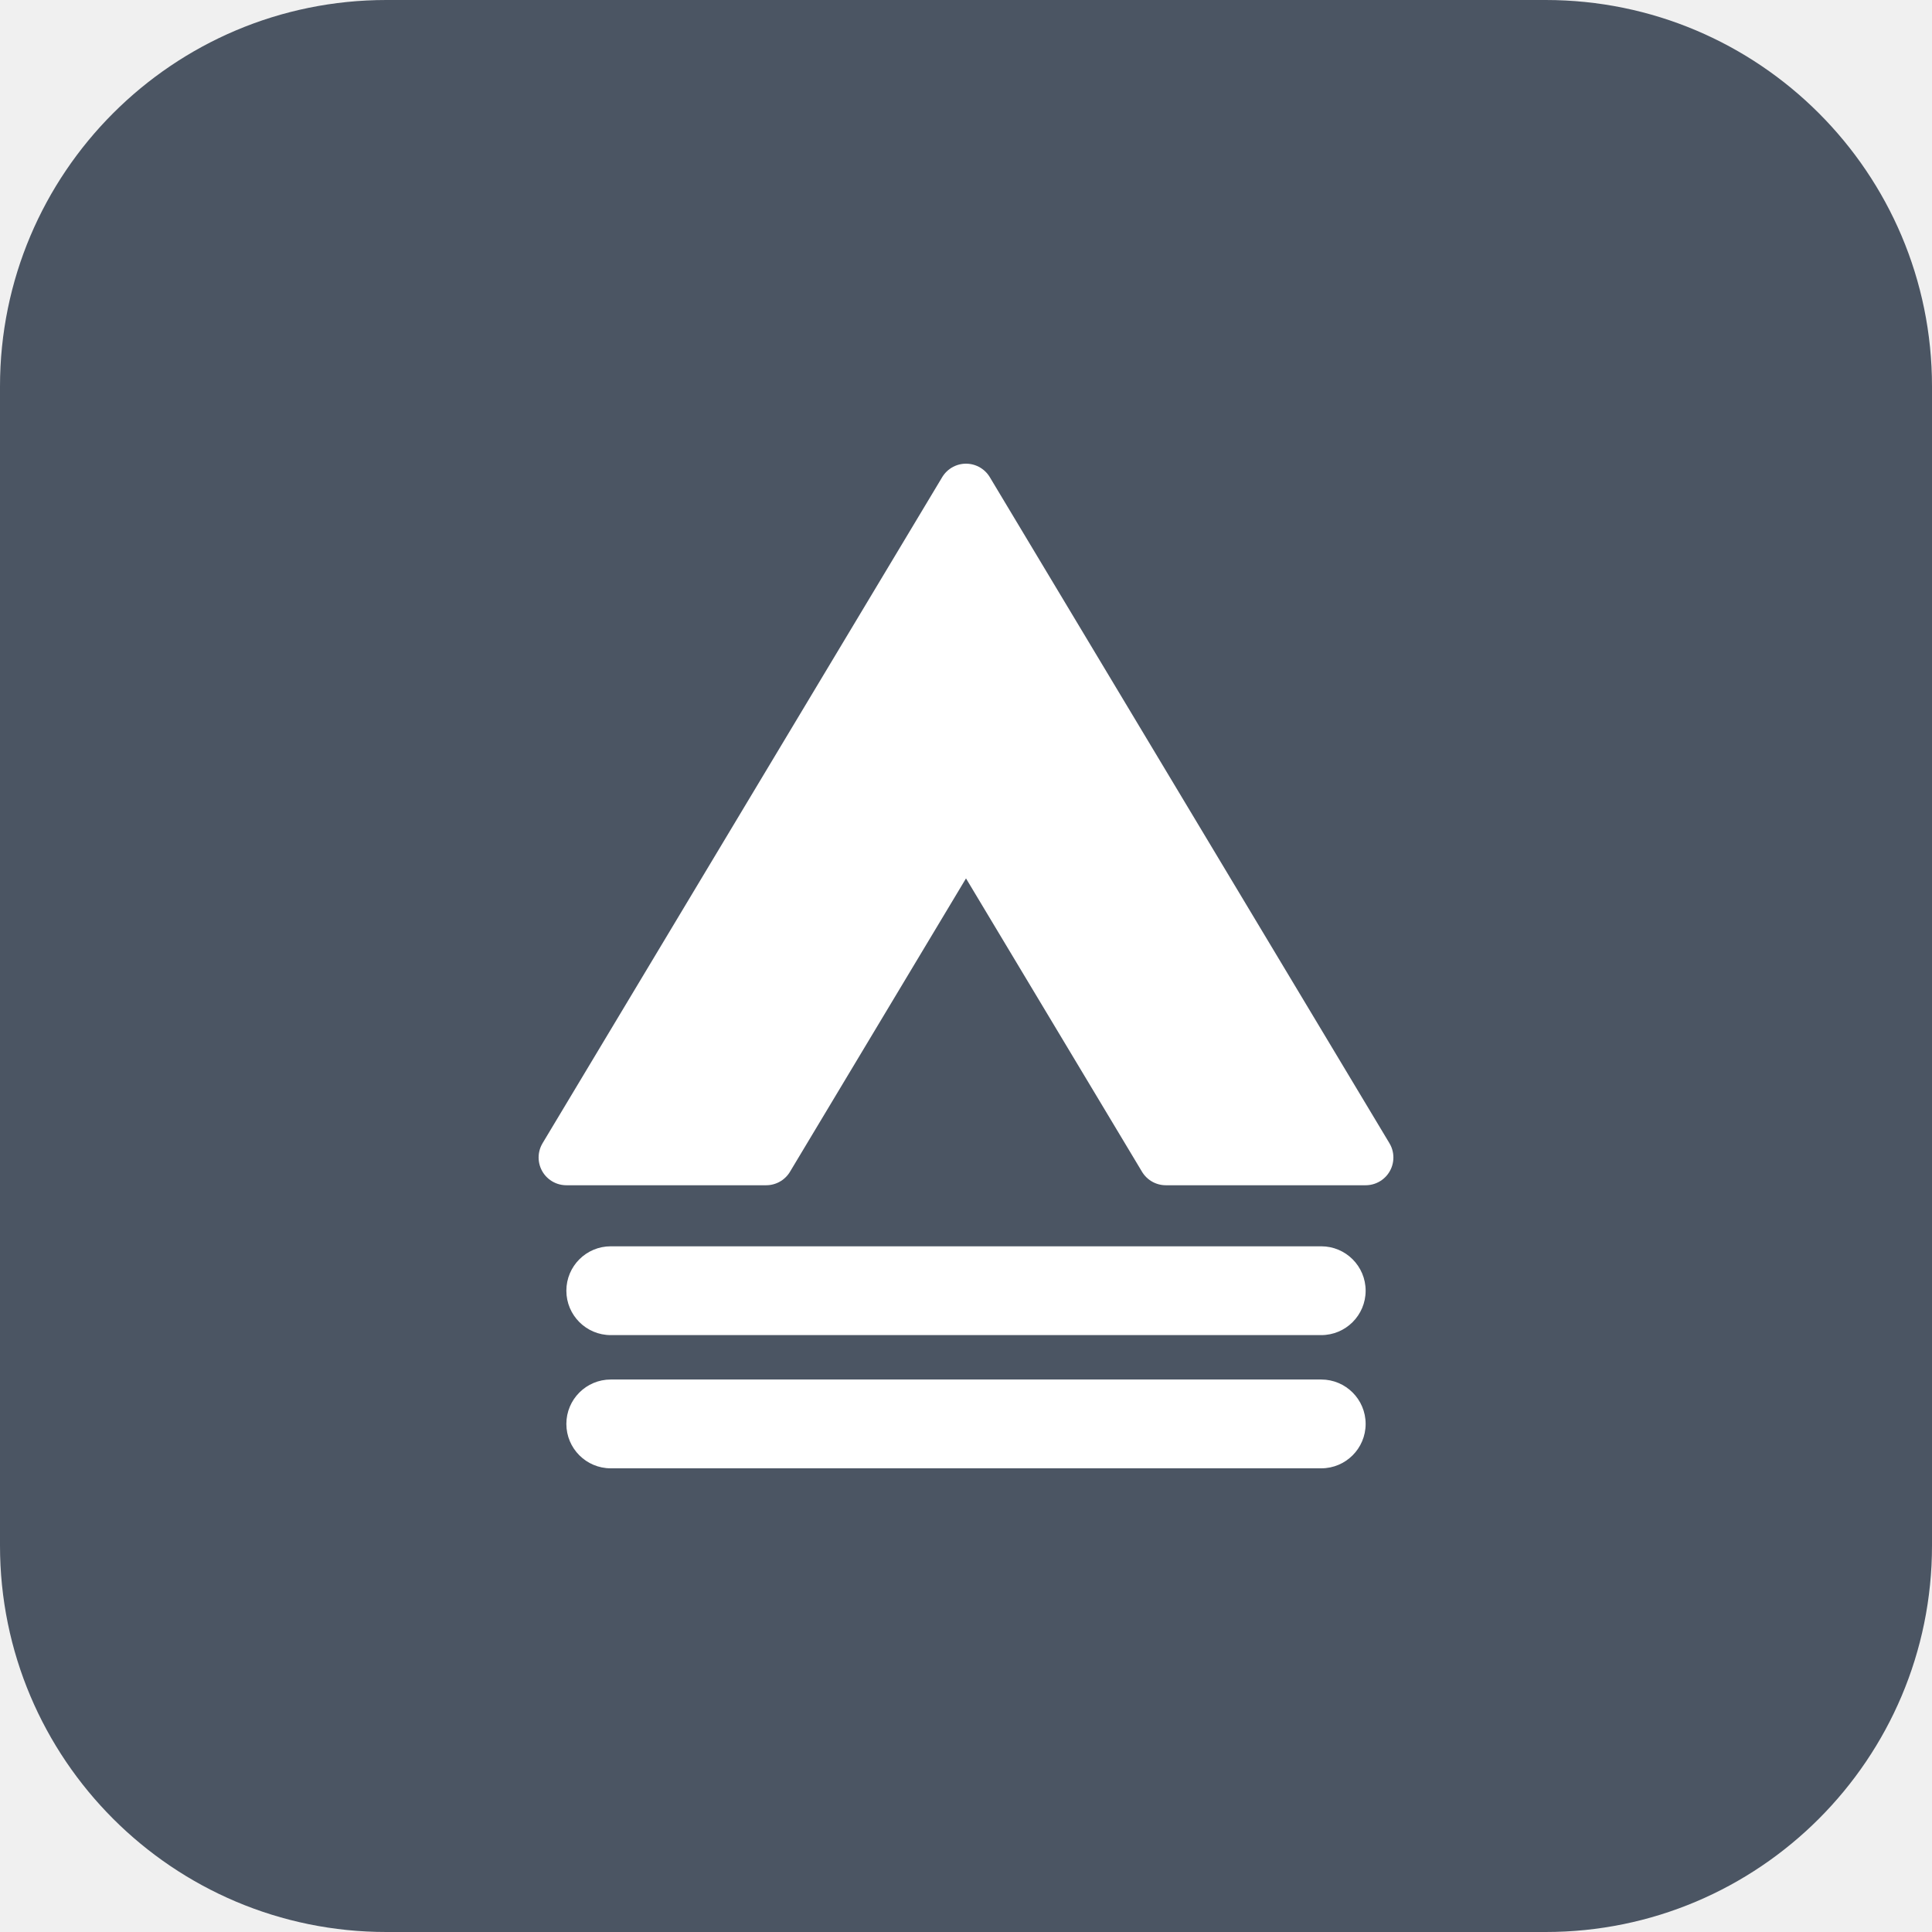
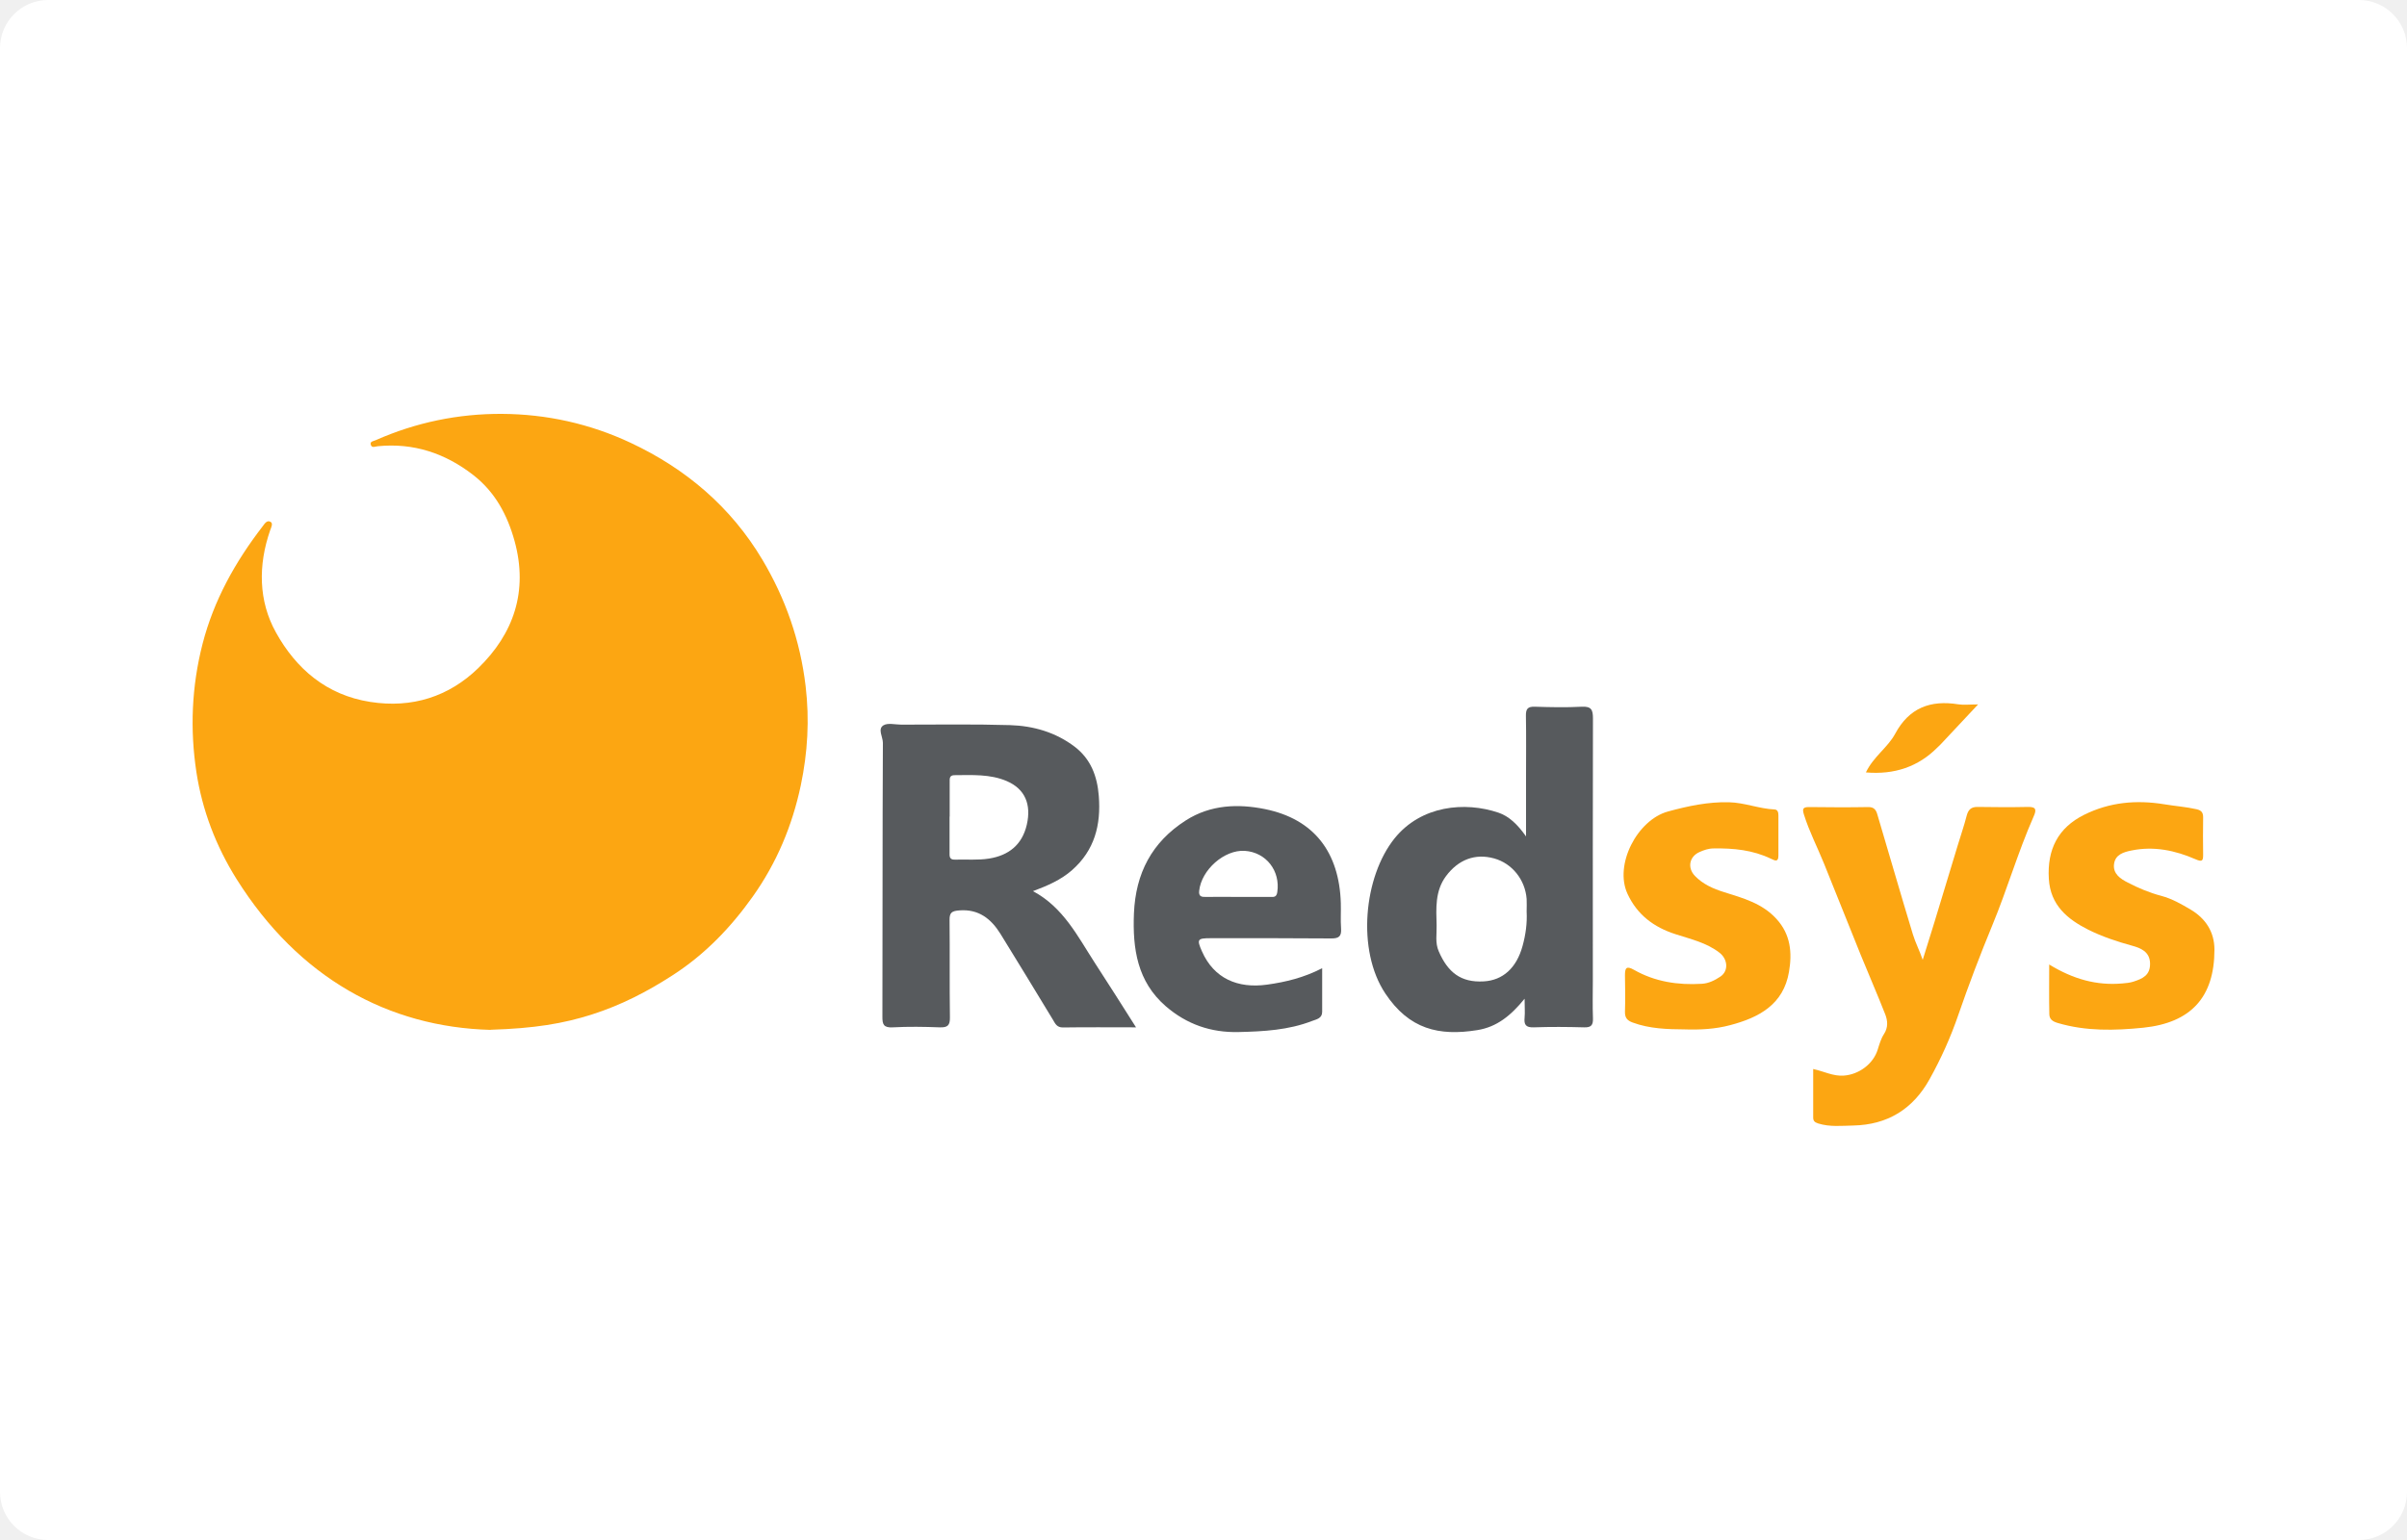
- <svg xmlns="http://www.w3.org/2000/svg" width="50" height="50" viewBox="0 0 50 50">
-   <rect width="50" height="50" rx="10" fill="#4B5563" />
-   <g transform="translate(25 25) scale(0.57459) translate(-32 -33.375)">
-     <path d="M32 12 L50 42 H41 L32 27 L23 42 H14 Z" fill="#FFFFFF" stroke="#FFFFFF" stroke-width="2.5" stroke-linejoin="round" />
-     <rect x="14" y="46" width="36" height="4" rx="2" fill="#FFFFFF" />
-     <rect x="14" y="52" width="36" height="4" rx="2" fill="#FFFFFF" />
+ <svg xmlns="http://www.w3.org/2000/svg" viewBox="0 0 200 128">
+   <defs>
+     <style>
+       .cls-1 {
+         fill: #fff;
+       }
+ 
+       .cls-2 {
+         fill: #fca612;
+       }
+ 
+       .cls-3 {
+         fill: #575a5d;
+       }
+     </style>
+   </defs>
+   <g id="BG">
+     <rect class="cls-1" x="0" y="0" width="200" height="128" rx="4" ry="4" />
+   </g>
+   <g id="LOGOS">
+     <g>
+       <path class="cls-2" d="m40.76,85.6c-8.51-.23-15.95-4.33-21.1-12.53-1.72-2.74-2.86-5.74-3.34-8.89-.54-3.54-.4-7.12.51-10.66.94-3.65,2.72-6.82,4.99-9.77.16-.21.36-.56.67-.37.21.13.05.44-.04.69-1.01,2.9-.98,5.88.48,8.5,1.67,3.01,4.19,5.2,7.83,5.77,3.49.55,6.55-.45,8.98-2.81,2.94-2.86,4.16-6.38,3.02-10.55-.61-2.21-1.64-4.1-3.44-5.5-2.33-1.81-4.97-2.69-7.94-2.39-.21.02-.48.17-.57-.12-.09-.29.22-.3.4-.38,3.34-1.48,6.87-2.21,10.5-2.19,3.71.02,7.31.82,10.68,2.4,4.59,2.15,8.34,5.33,10.95,9.71,1.93,3.24,3.15,6.73,3.6,10.52.33,2.8.17,5.51-.4,8.24-.71,3.36-2.01,6.46-4,9.26-1.82,2.56-3.95,4.78-6.62,6.51-2.13,1.38-4.32,2.51-6.74,3.28-2.38.76-4.79,1.16-8.42,1.27Z" />
+       <path class="cls-3" d="m94.38,85.39c-2.14,0-4.11-.02-6.06.01-.51,0-.64-.32-.83-.64-1.45-2.38-2.89-4.77-4.36-7.14-.78-1.25-1.81-2.08-3.43-1.95-.6.05-.81.17-.8.8.03,2.7-.01,5.39.03,8.09.01.68-.2.85-.85.83-1.3-.05-2.6-.07-3.9,0-.76.04-.87-.24-.86-.91.02-7.58,0-15.16.04-22.74,0-.49-.45-1.14.04-1.45.37-.23.99-.06,1.49-.06,3.01,0,6.03-.05,9.04.04,1.93.06,3.78.59,5.36,1.79,1.34,1.02,1.88,2.44,2.01,4.1.19,2.41-.35,4.51-2.22,6.16-.92.81-2.02,1.29-3.25,1.75,2.52,1.34,3.71,3.75,5.14,5.96,1.12,1.72,2.22,3.46,3.43,5.37Zm-15.48-17.52c0,.98,0,1.96,0,2.94,0,.32-.05.66.45.64.95-.03,1.91.06,2.84-.09,1.61-.26,2.74-1.13,3.13-2.82.38-1.68-.14-2.96-1.67-3.62-1.38-.59-2.87-.5-4.34-.49-.44,0-.4.3-.4.59,0,.95,0,1.9,0,2.85Z" />
+       <path class="cls-3" d="m126.68,83.01c-1.14,1.4-2.3,2.35-3.93,2.61-3.19.51-5.66-.07-7.64-3.04-2.4-3.6-1.79-9.71.76-12.89,2.21-2.75,5.85-3.09,8.65-2.14.85.29,1.57.96,2.28,1.97,0-1.85,0-3.42,0-4.98,0-1.68.02-3.36-.01-5.04-.01-.57.14-.78.74-.76,1.3.04,2.6.07,3.9,0,.8-.04.93.26.93.97-.02,7.26-.01,14.52-.01,21.78,0,1.05-.03,2.09.01,3.14.02.57-.14.78-.74.76-1.39-.04-2.79-.05-4.18,0-.66.02-.82-.22-.76-.81.04-.44,0-.89,0-1.58Zm.17-7.25c0-.35.02-.7,0-1.04-.12-1.6-1.21-2.96-2.7-3.37-1.58-.44-2.98.1-4,1.47-.92,1.24-.82,2.68-.78,4.09.02.72-.14,1.45.18,2.17.75,1.73,1.83,2.6,3.73,2.49,1.6-.09,2.73-1.12,3.23-2.94.26-.94.39-1.89.34-2.86Z" />
+       <path class="cls-2" d="m150.64,88.85c.92.19,1.67.62,2.57.55,1.24-.09,2.44-.96,2.81-2.16.14-.44.27-.91.52-1.29.36-.55.31-1.11.11-1.63-.65-1.66-1.37-3.3-2.04-4.95-1.02-2.53-2.03-5.06-3.05-7.59-.55-1.36-1.23-2.67-1.67-4.08-.14-.46-.1-.62.42-.62,1.65.02,3.3.03,4.95,0,.46,0,.62.25.72.58.99,3.33,1.95,6.67,2.96,9.99.21.7.56,1.36.82,2.13.32-1.04.65-2.08.97-3.12.65-2.14,1.3-4.29,1.95-6.43.24-.8.52-1.6.73-2.42.13-.5.36-.75.91-.74,1.4.02,2.79.03,4.19,0,.73-.02.69.29.46.81-1.3,2.95-2.19,6.04-3.42,9.01-1.02,2.47-1.97,4.97-2.84,7.49-.64,1.86-1.43,3.61-2.38,5.32-1.38,2.49-3.5,3.79-6.34,3.85-.97.02-1.95.13-2.91-.17-.32-.1-.42-.23-.42-.5,0-1.33,0-2.65,0-4.04Z" />
+       <path class="cls-3" d="m109.86,80.49c0,1.29,0,2.45,0,3.61,0,.55-.47.62-.84.76-1.96.76-4.01.87-6.09.92-2.32.06-4.33-.65-6.06-2.14-2.37-2.05-2.77-4.78-2.65-7.72.14-3.33,1.48-5.92,4.31-7.73,2.06-1.32,4.37-1.39,6.58-.94,4.08.83,6.17,3.59,6.3,7.81.02.7-.03,1.4.02,2.09.05.67-.17.86-.84.85-3.33-.03-6.66-.02-9.99-.02-1.11,0-1.17.09-.73,1.09.99,2.25,2.96,3.11,5.41,2.77,1.57-.22,3.05-.58,4.57-1.36Zm-6.99-5.94c.89,0,1.78,0,2.67,0,.28,0,.52.05.59-.39.27-1.77-.92-3.32-2.7-3.44-1.7-.11-3.61,1.58-3.79,3.33-.05.46.19.51.56.5.89-.02,1.78,0,2.67,0Z" />
+       <path class="cls-2" d="m170.26,80.16c2.01,1.23,3.96,1.77,6.1,1.58.31-.03.6-.05.91-.15.77-.25,1.4-.53,1.38-1.52-.02-.99-.82-1.28-1.47-1.46-1.27-.35-2.51-.76-3.67-1.34-1.72-.87-3.14-2.03-3.27-4.22-.15-2.44.76-4.25,2.94-5.33,2.11-1.05,4.34-1.25,6.66-.87.89.15,1.79.21,2.67.41.45.1.56.32.55.72-.01,1.01-.02,2.03,0,3.04,0,.51-.05.65-.63.4-1.69-.74-3.47-1.11-5.32-.73-.65.13-1.34.33-1.45,1.11-.12.83.55,1.26,1.15,1.56.88.46,1.82.85,2.77,1.1.9.24,1.68.69,2.44,1.14,1.23.73,1.98,1.84,1.98,3.33,0,3.95-1.95,6.08-5.91,6.49-2.39.24-4.76.3-7.1-.39-.45-.13-.7-.32-.71-.73-.03-1.32-.01-2.64-.01-4.15Z" />
+       <path class="cls-2" d="m140.01,85.56c-1.47-.01-2.94-.05-4.35-.57-.44-.16-.65-.39-.64-.88.03-1.01.02-2.03,0-3.04,0-.6.1-.83.75-.46,1.74.99,3.65,1.28,5.63,1.16.58-.03,1.1-.3,1.55-.6.7-.47.61-1.45-.07-1.98-1.08-.84-2.39-1.13-3.65-1.54-1.81-.58-3.19-1.61-4-3.36-1.12-2.42.81-6.14,3.36-6.84,1.68-.46,3.33-.81,5.07-.77,1.29.03,2.5.54,3.79.6.27.01.32.26.32.5,0,1.11,0,2.22,0,3.33,0,.58-.29.42-.61.27-1.51-.73-3.12-.89-4.78-.86-.43,0-.81.14-1.17.3-.85.38-1.02,1.31-.38,1.98.66.69,1.52,1.07,2.42,1.35,1.58.5,3.17.92,4.36,2.23,1.18,1.29,1.31,2.81,1.04,4.39-.46,2.73-2.5,3.81-4.9,4.44-1.24.33-2.5.39-3.78.35Z" />
+       <path class="cls-2" d="m155.04,64.2c.62-1.31,1.81-2.06,2.43-3.21,1.16-2.16,2.93-2.82,5.24-2.45.45.07.93.01,1.65.01-1.14,1.22-2.13,2.27-3.12,3.33-.09.09-.18.17-.27.26q-2.36,2.37-5.93,2.06Z" />
+     </g>
  </g>
</svg>
